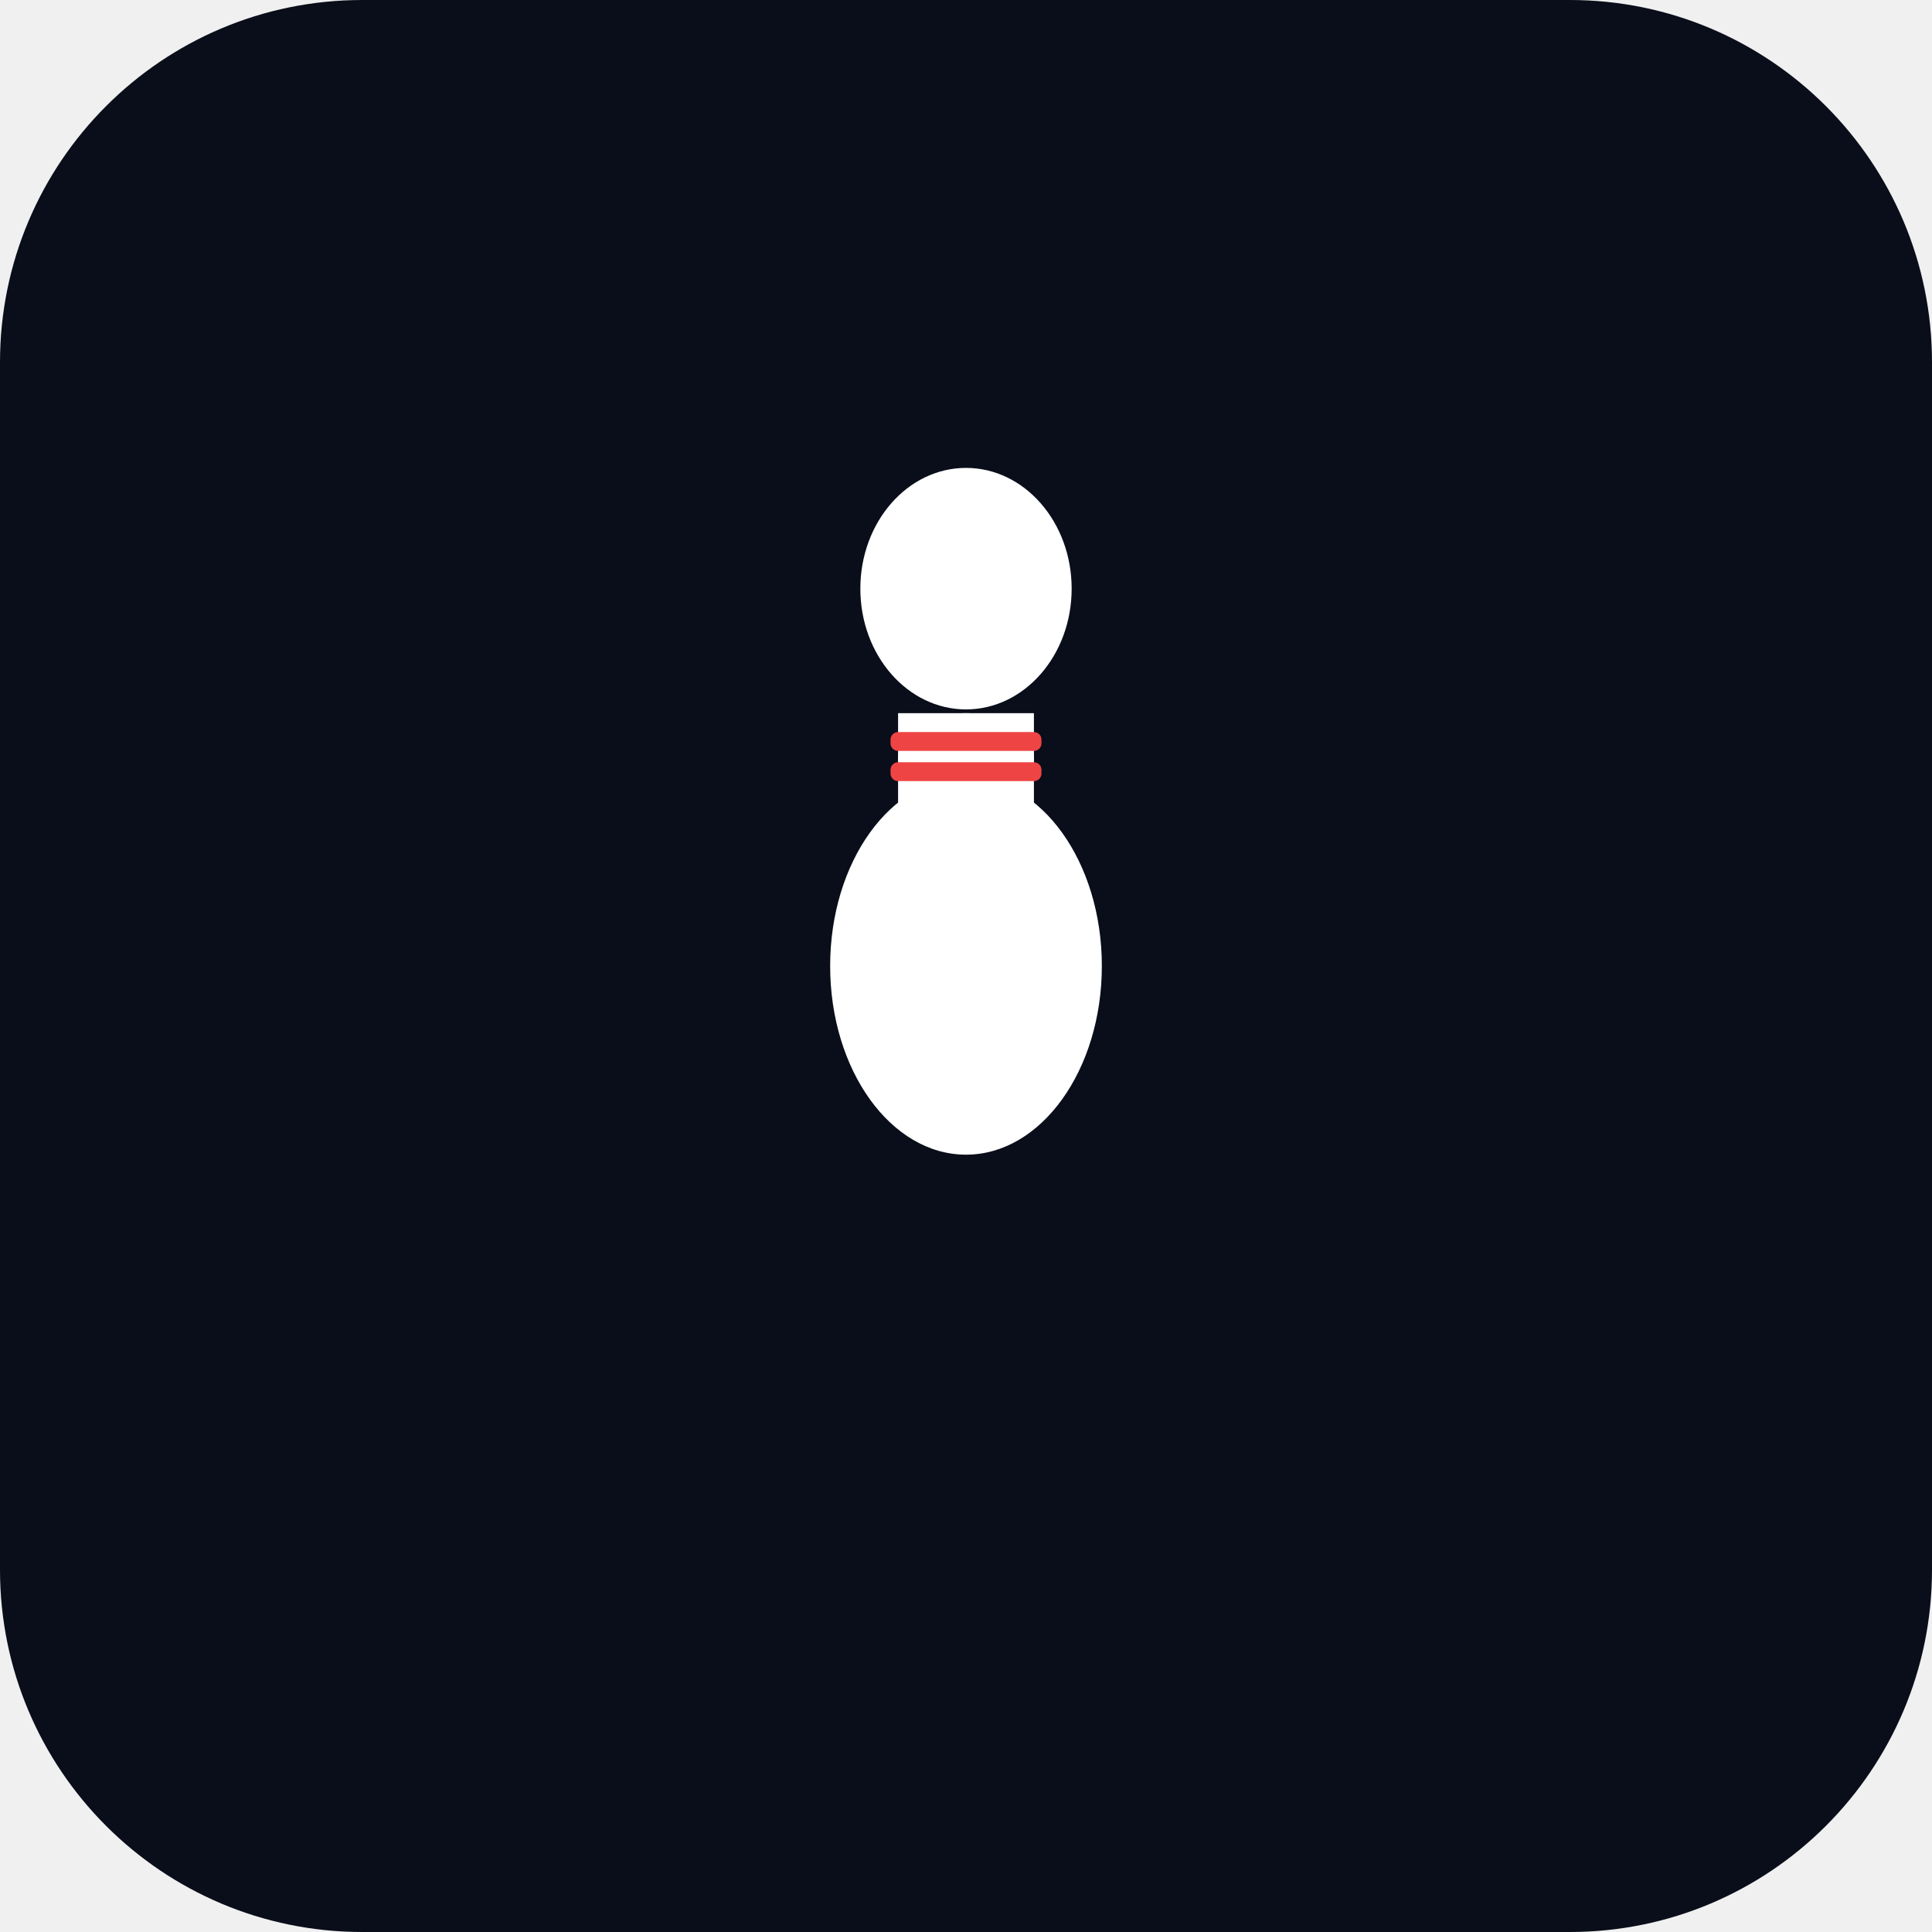
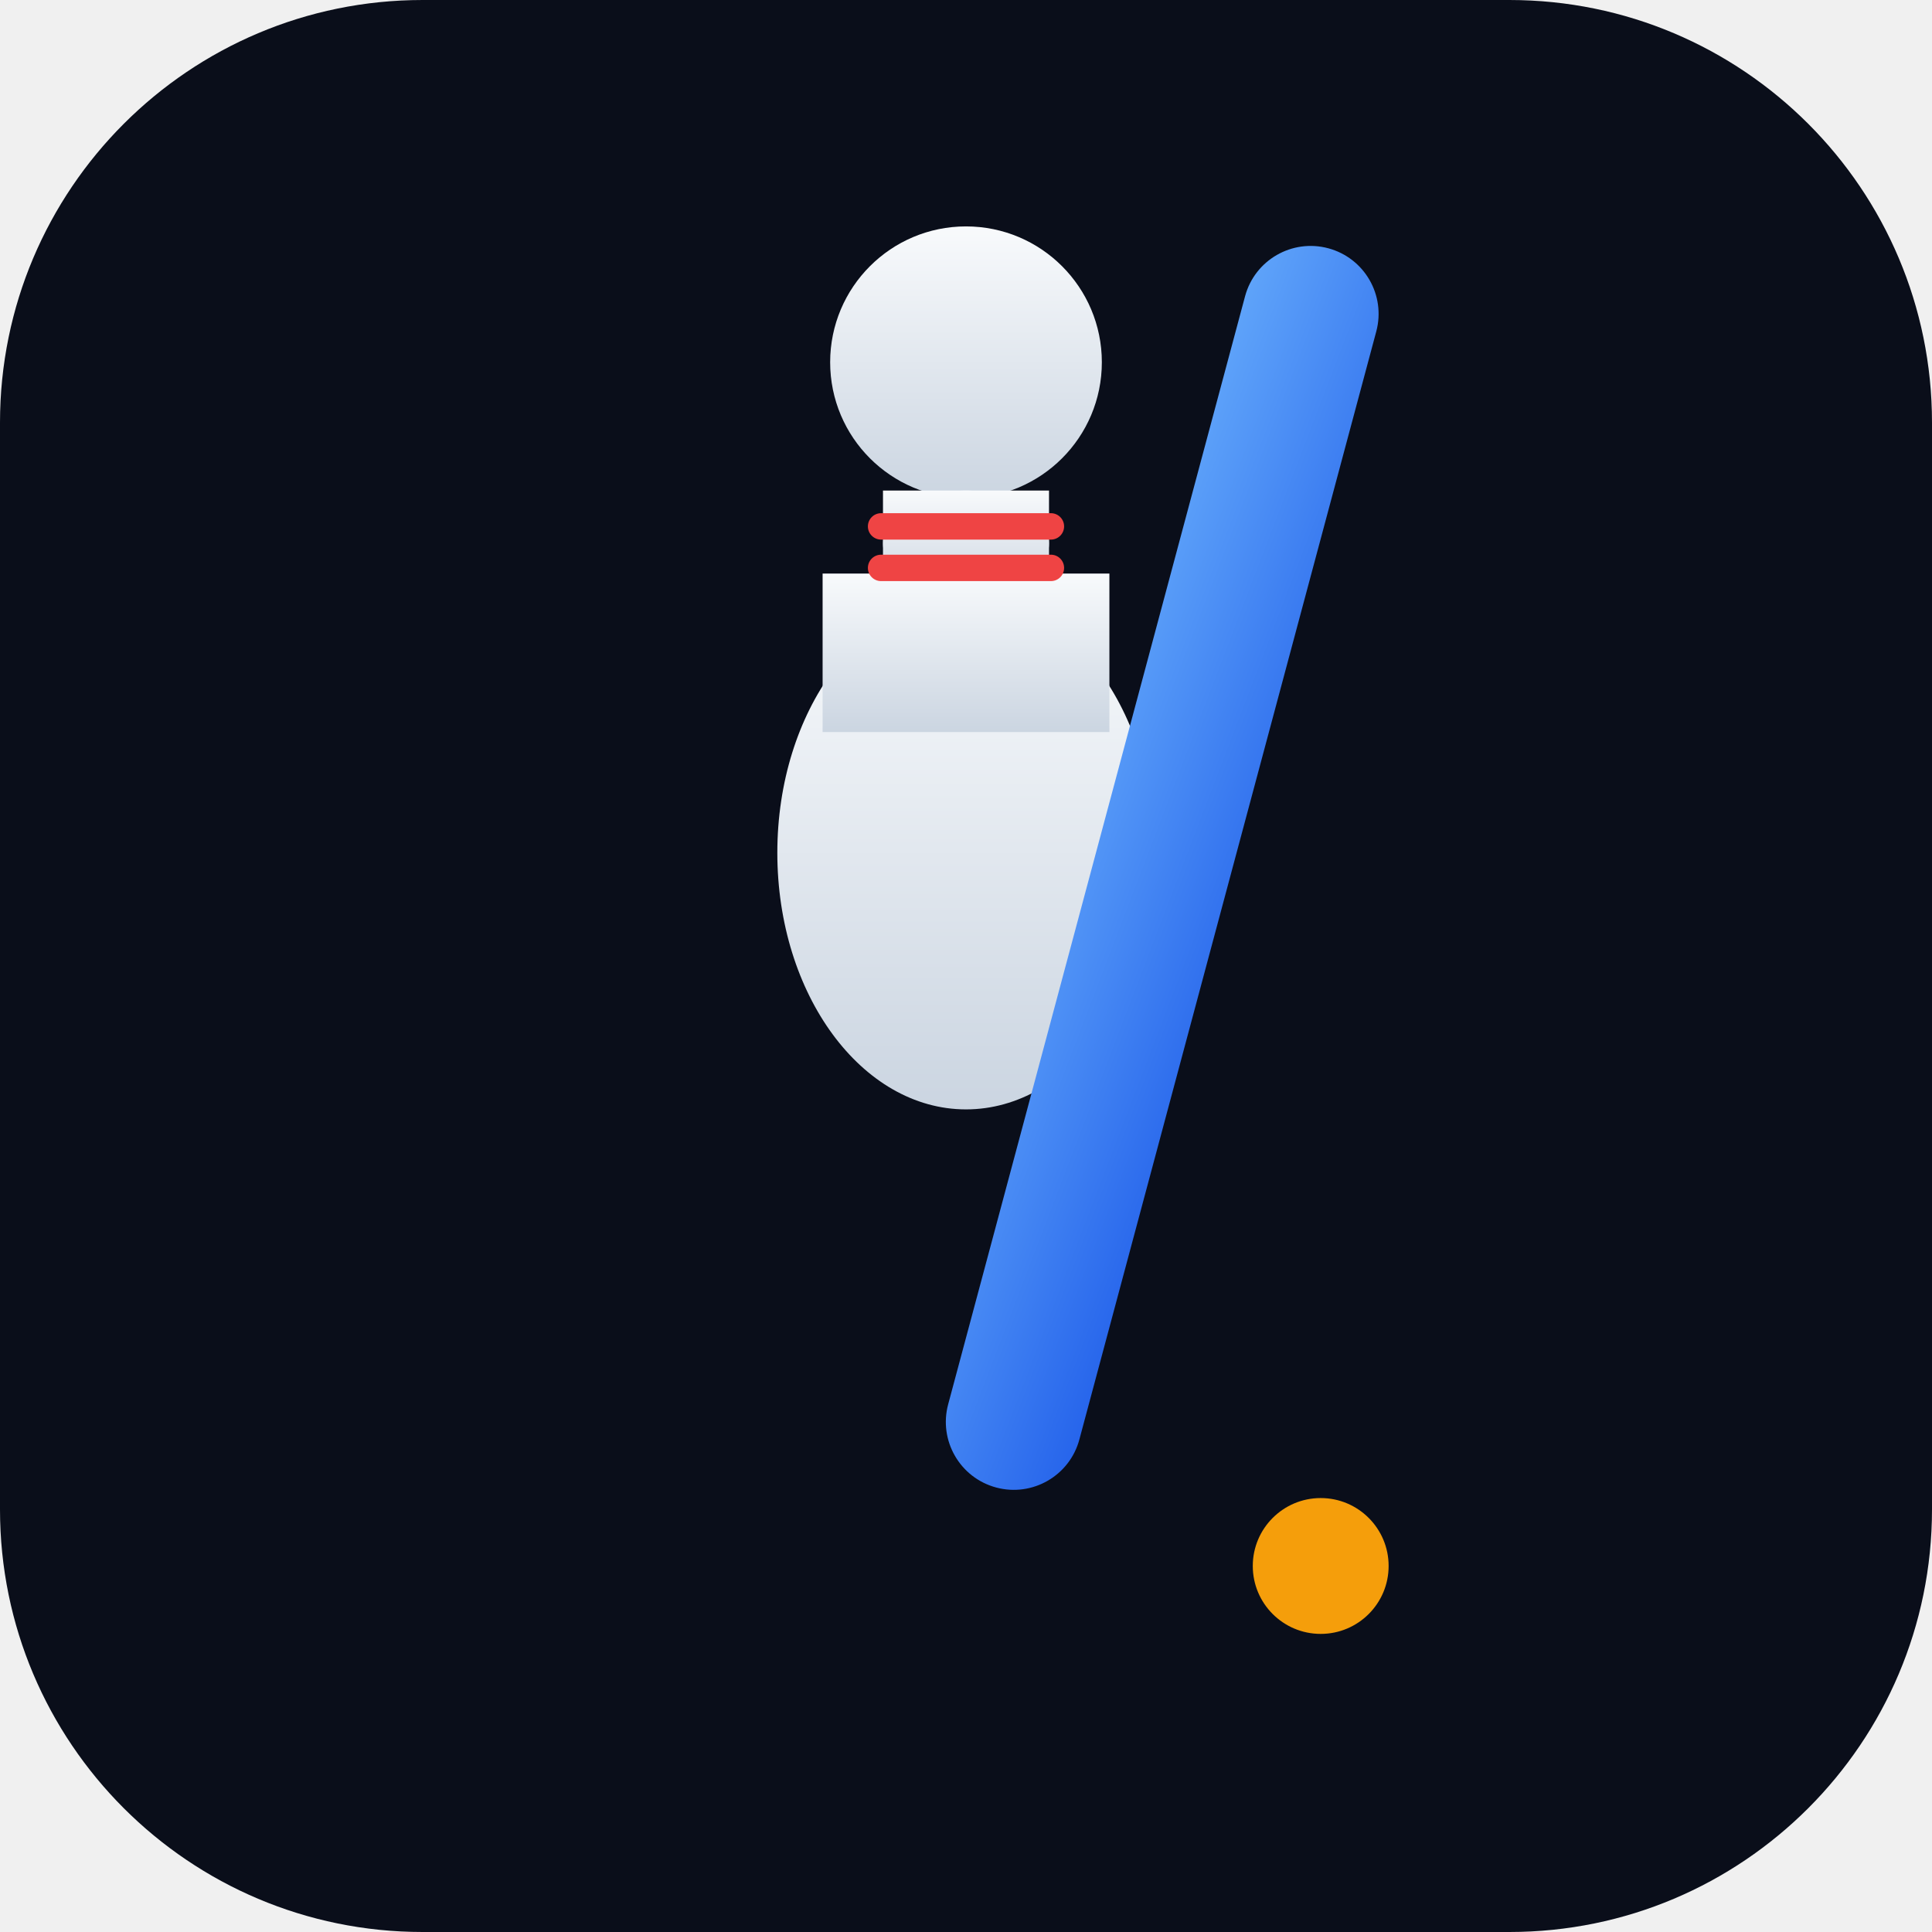
<svg xmlns="http://www.w3.org/2000/svg" viewBox="0 0 512 512">
-   <rect width="512" height="512" rx="96" fill="#0a0e1a" />
-   <g transform="translate(256,256)">
-     <g transform="translate(0,-20)">
-       <ellipse cx="0" cy="-80" rx="28" ry="32" fill="white" />
-       <ellipse cx="0" cy="-35" rx="18" ry="12" fill="white" />
-       <ellipse cx="0" cy="20" rx="36" ry="50" fill="white" />
-       <rect x="-18" y="-47" width="36" height="24" fill="white" />
-       <rect x="-28" y="-10" width="56" height="30" fill="white" />
-       <rect x="-20" y="-42" width="40" height="5" rx="2" fill="#ef4444" />
-       <rect x="-20" y="-34" width="40" height="5" rx="2" fill="#ef4444" />
-     </g>
+   <rect width="512" height="512" rx="112" fill="#0a0e1a" />
+   <defs>
+     <linearGradient id="pg" x1="0" y1="0" x2="0" y2="1">
+       <stop offset="0%" stop-color="#f8fafc" />
+       <stop offset="100%" stop-color="#cbd5e1" />
+     </linearGradient>
+     <linearGradient id="sg" x1="0" y1="0" x2="1" y2="1">
+       <stop offset="0%" stop-color="#60a5fa" />
+       <stop offset="100%" stop-color="#2563eb" />
+     </linearGradient>
+   </defs>
+   <g transform="translate(200, 56)">
+     <circle cx="56" cy="40" r="36" fill="url(#pg)" />
+     <ellipse cx="56" cy="88" rx="22" ry="14" fill="url(#pg)" />
+     <ellipse cx="56" cy="170" rx="50" ry="68" fill="url(#pg)" />
+     <rect x="34" y="74" width="44" height="28" fill="url(#pg)" />
+     <rect x="18" y="96" width="76" height="42" fill="url(#pg)" />
+     <rect x="30" y="80" width="52" height="7" rx="3.5" fill="#ef4444" />
+     <rect x="30" y="91" width="52" height="7" rx="3.5" fill="#ef4444" />
  </g>
+   <rect x="290" y="60" width="36" height="340" rx="18" fill="url(#sg)" transform="rotate(15, 308, 230)" />
+   <circle cx="350" cy="415" r="18" fill="#f59e0b" />
</svg>
